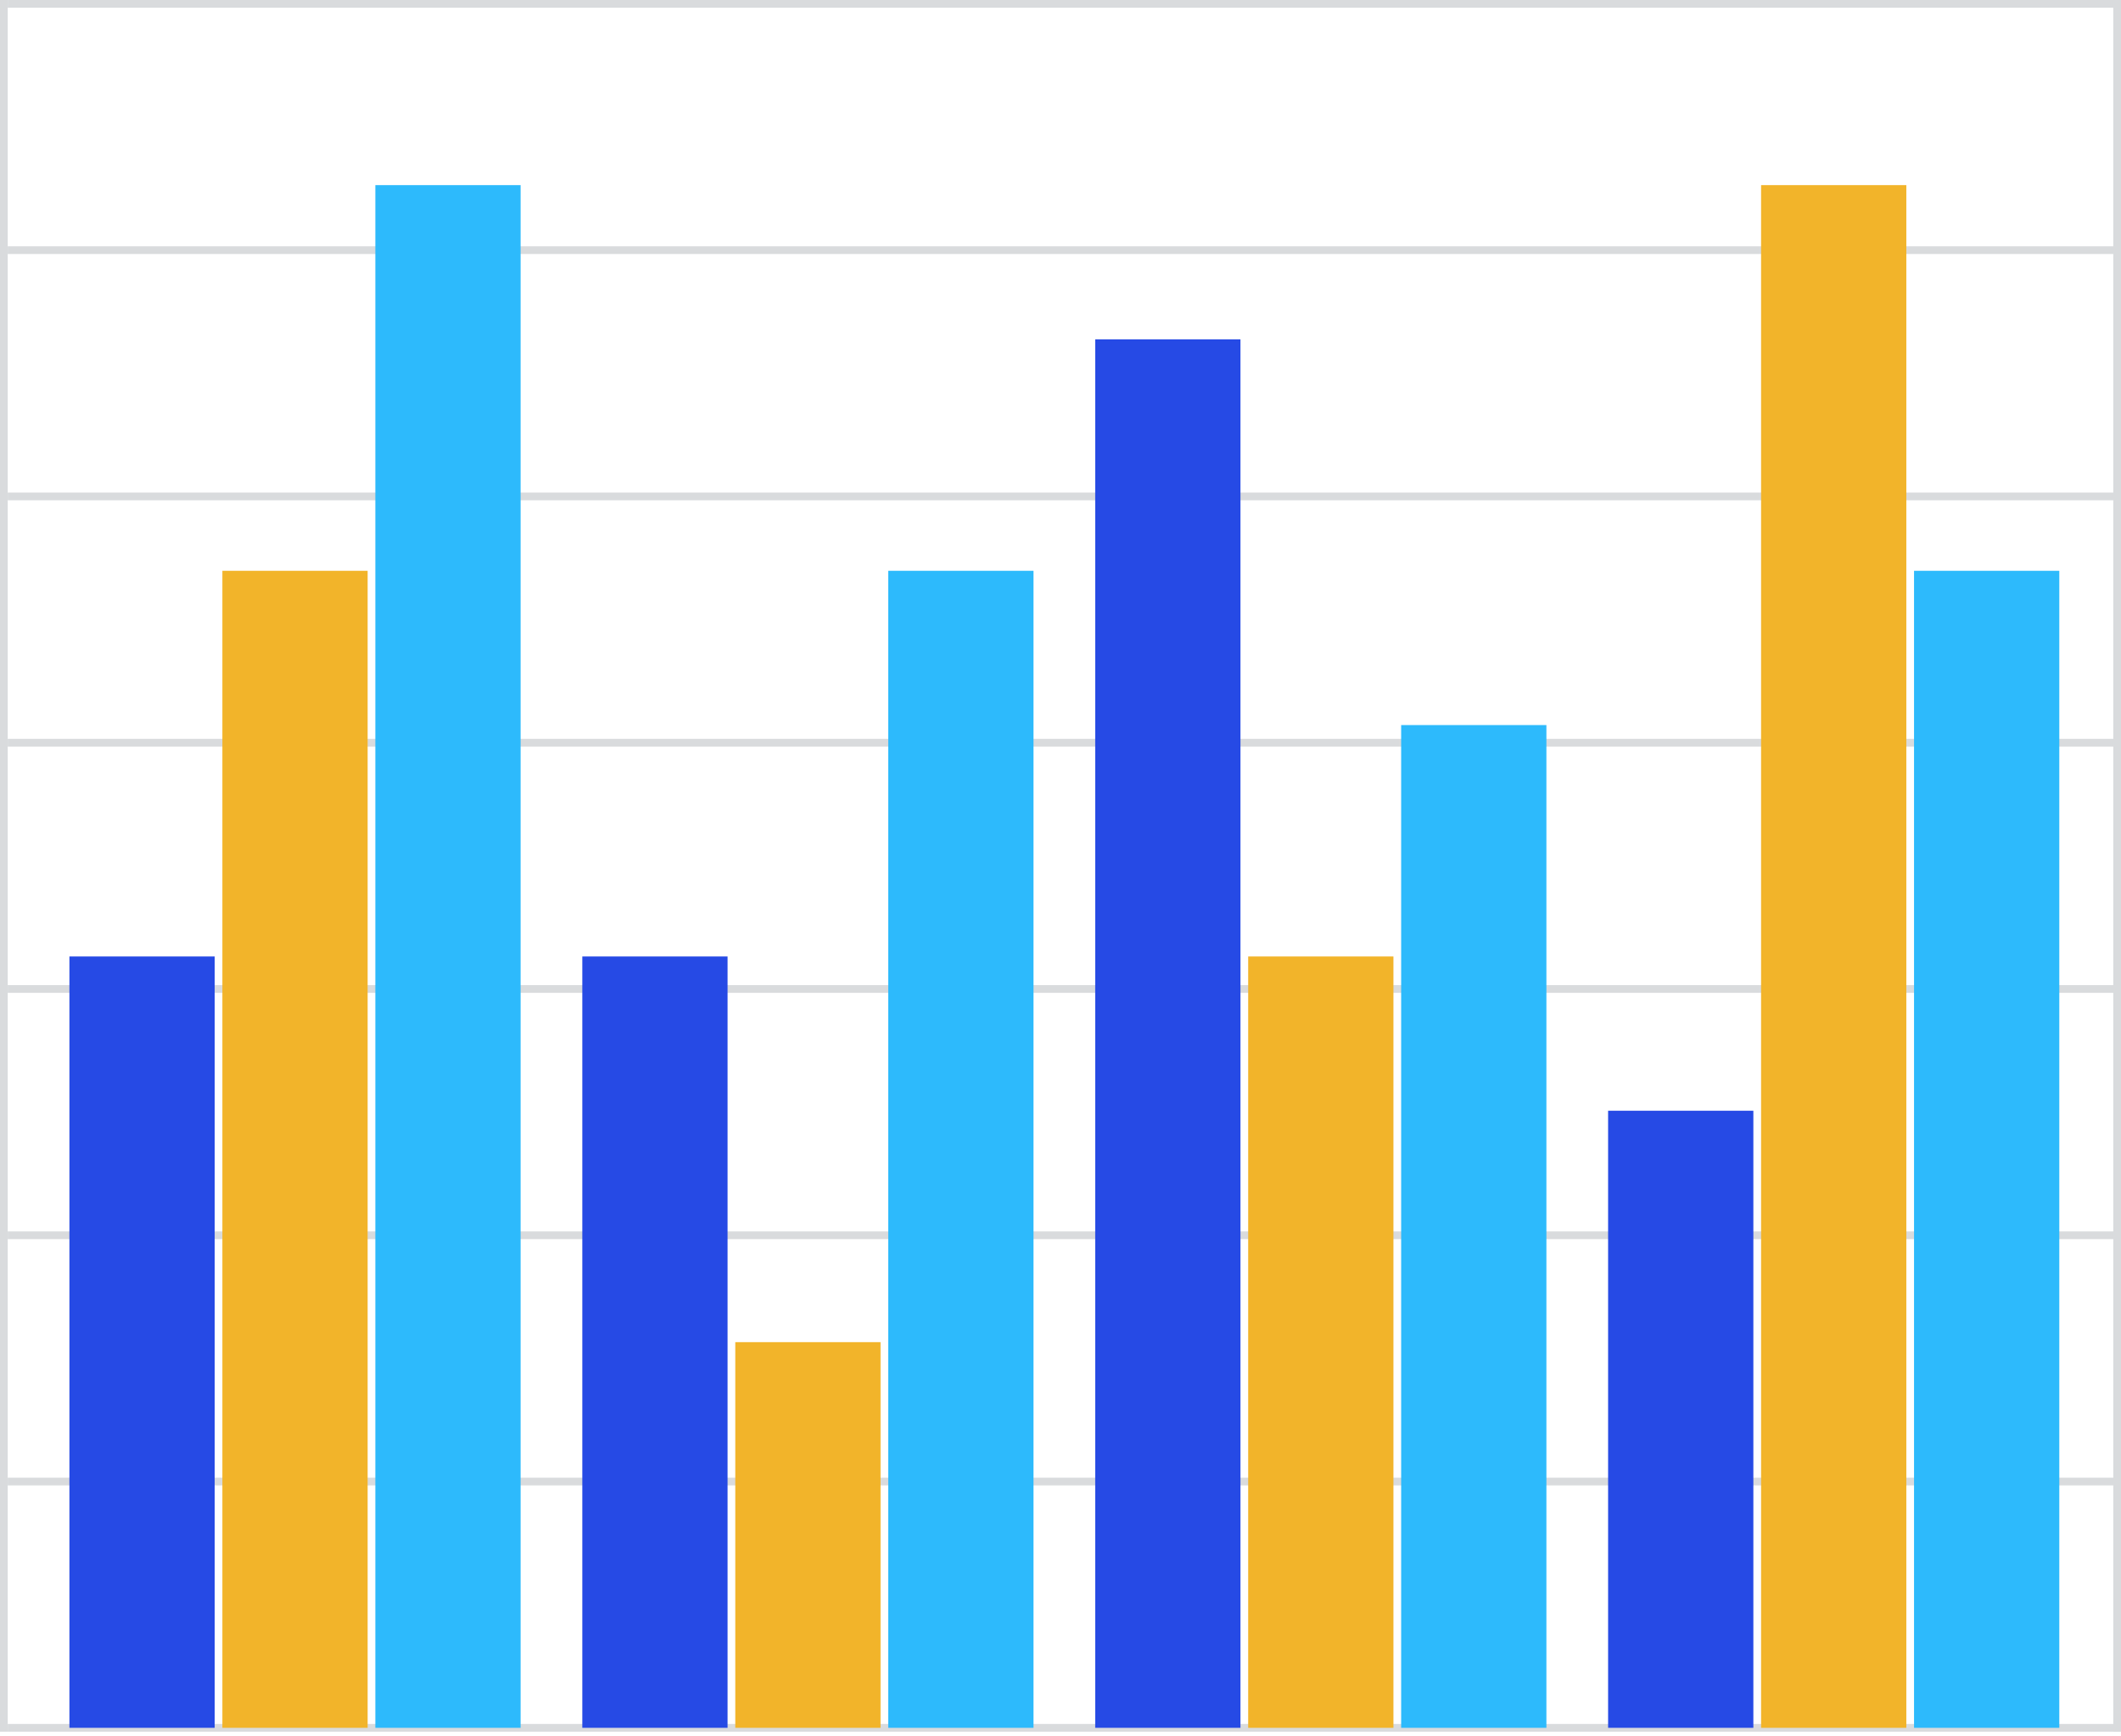
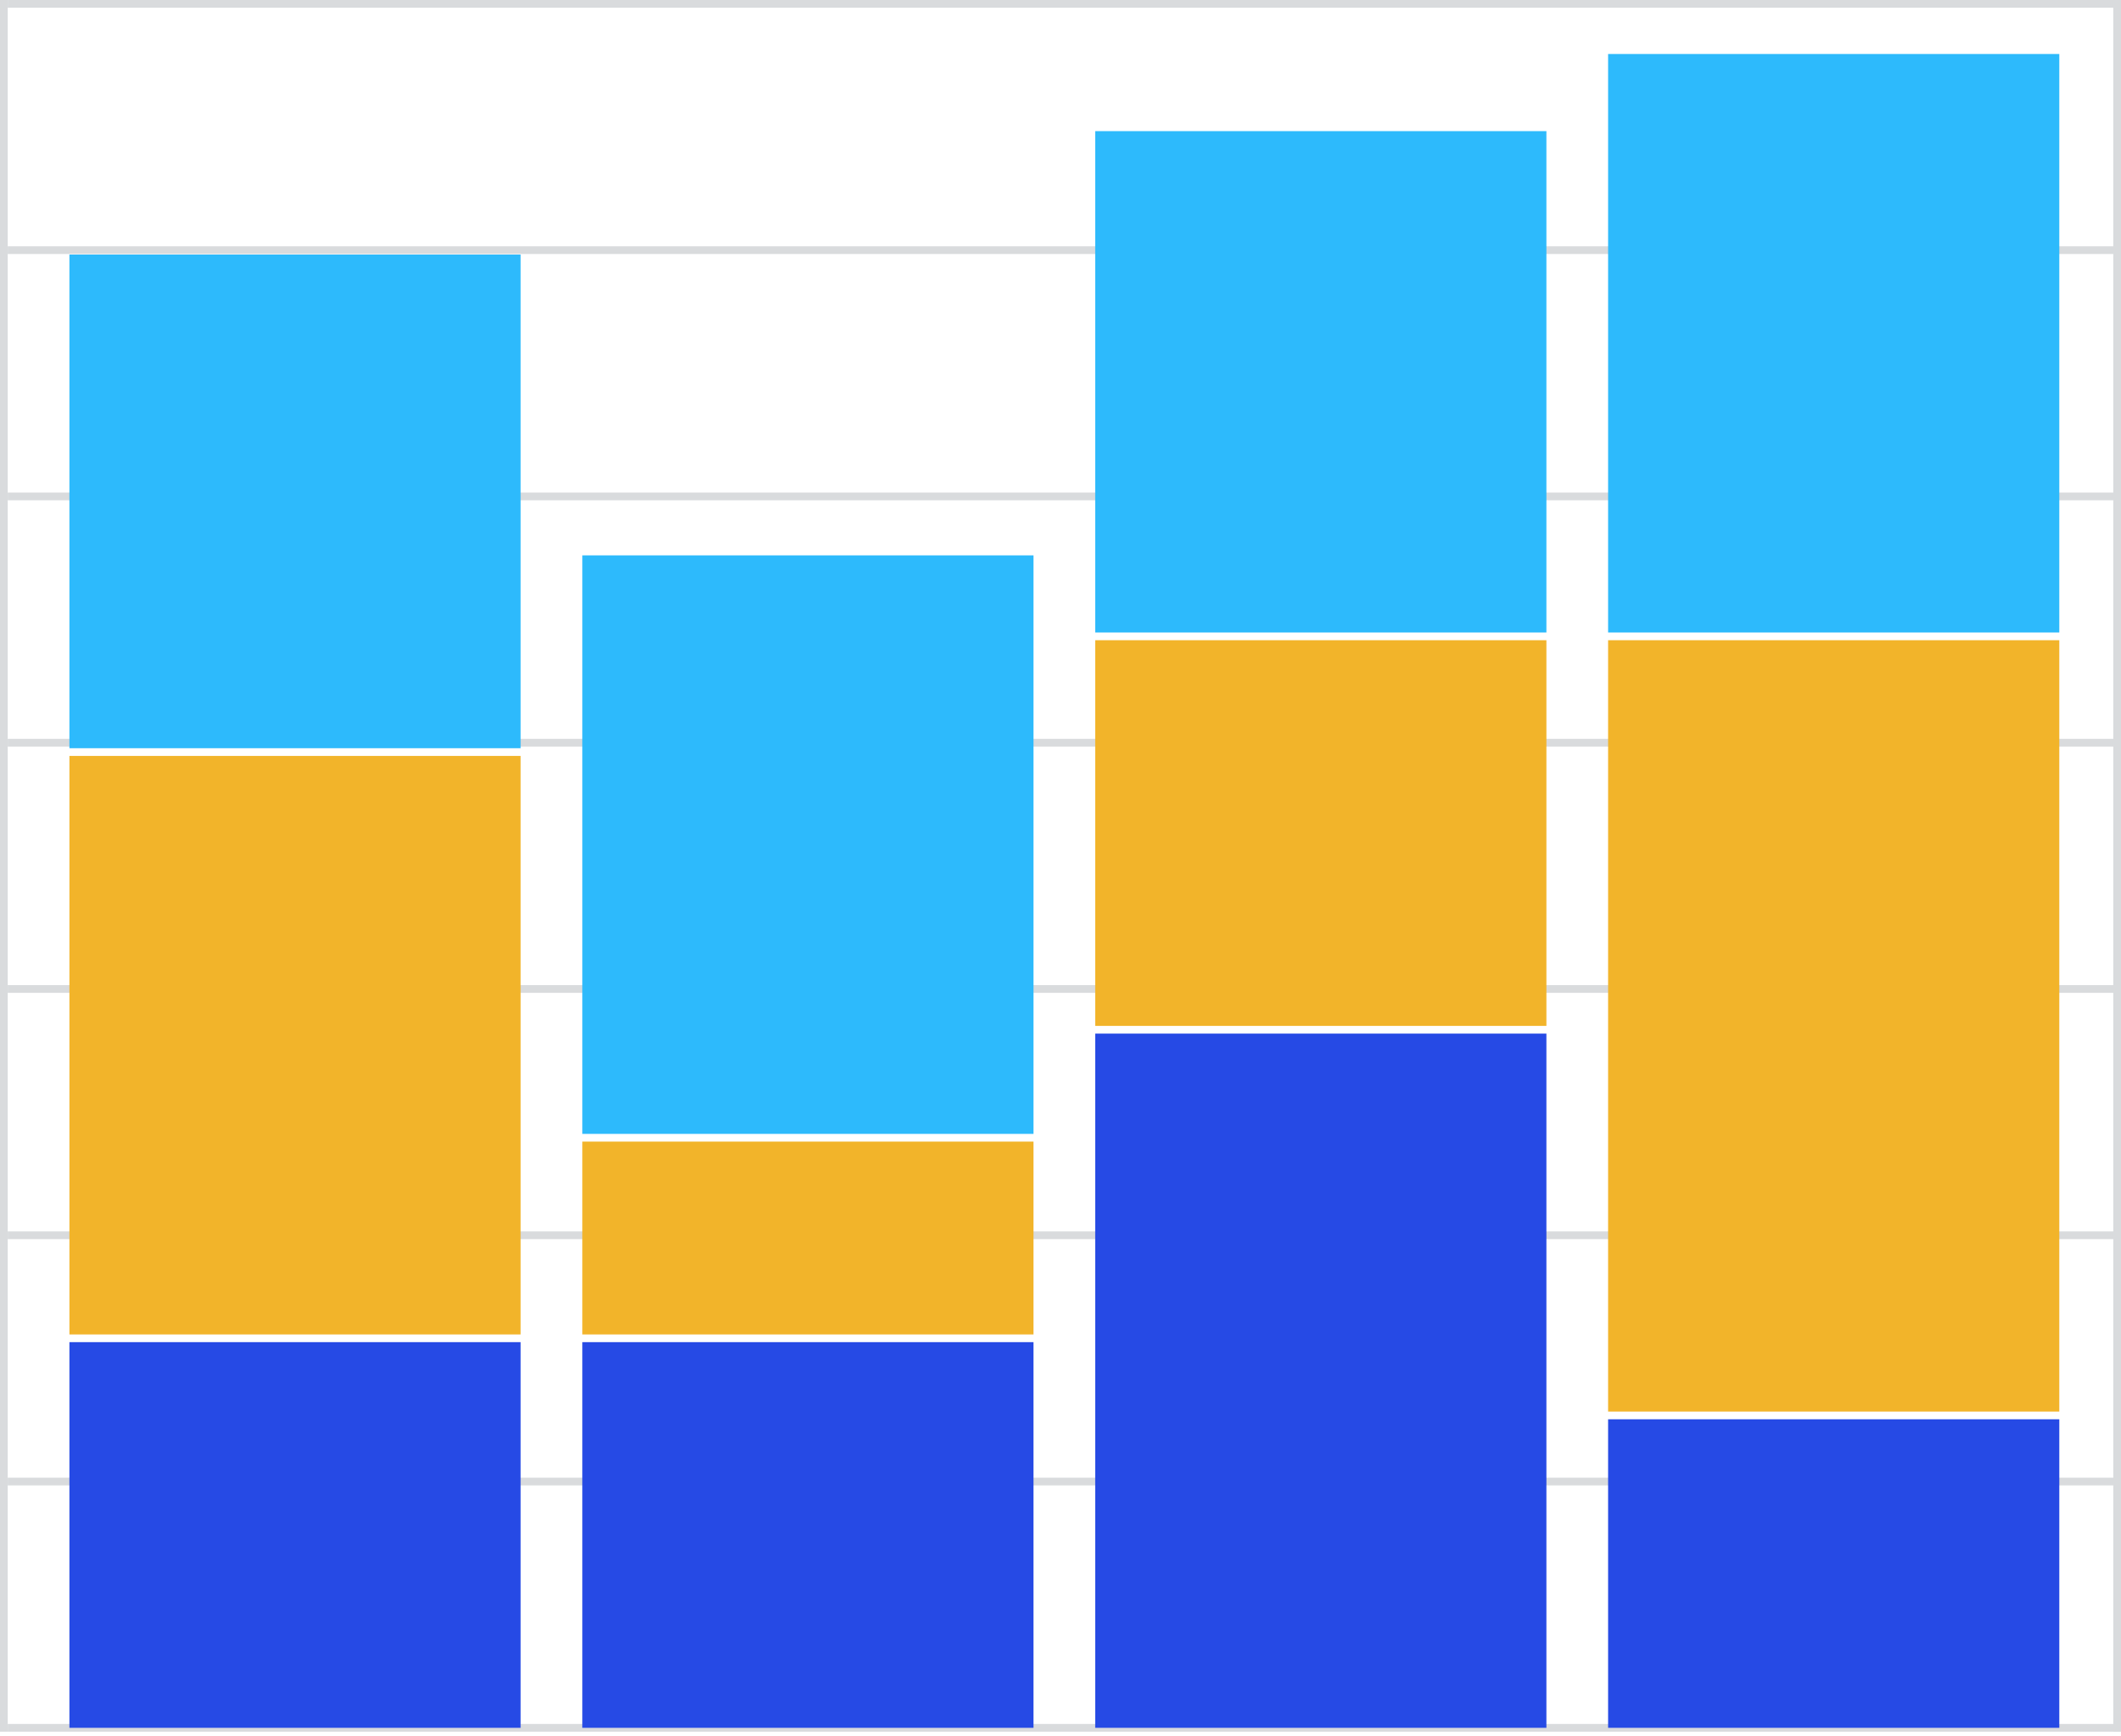
<svg xmlns="http://www.w3.org/2000/svg" width="275" height="225" viewBox="0 0 275 225" fill="none">
  <line x1="1" y1="0.5" x2="275" y2="0.5" stroke="#D9DBDD" />
  <line x1="1" y1="32.429" x2="275" y2="32.429" stroke="#D9DBDD" />
  <line x1="1" y1="64.357" x2="275" y2="64.357" stroke="#D9DBDD" />
  <line x1="1" y1="96.286" x2="275" y2="96.286" stroke="#D9DBDD" />
  <line x1="1" y1="128.214" x2="275" y2="128.214" stroke="#D9DBDD" />
  <line x1="1" y1="160.143" x2="275" y2="160.143" stroke="#D9DBDD" />
  <line x1="1" y1="192.071" x2="275" y2="192.071" stroke="#D9DBDD" />
  <line x1="1" y1="224" x2="275" y2="224" stroke="#D9DBDD" />
  <line x1="0.5" y1="224.5" x2="0.5" stroke="#D9DBDD" />
  <line x1="274.5" y1="224.5" x2="274.5" stroke="#D9DBDD" />
-   <rect width="18.833" height="100" transform="matrix(-1 0 0 1 27.8334 124)" fill="#264AE5" />
-   <rect width="18.833" height="150" transform="matrix(-1 0 0 1 47.6666 74)" fill="#F2B42A" />
-   <rect width="18.833" height="200" transform="matrix(-1 0 0 1 67.5 24)" fill="#2DBAFC" />
-   <rect width="18.833" height="100" transform="matrix(-1 0 0 1 94.3334 124)" fill="#264AE5" />
-   <rect width="18.833" height="50" transform="matrix(-1 0 0 1 114.167 174)" fill="#F2B42A" />
-   <rect width="18.833" height="150" transform="matrix(-1 0 0 1 134 74)" fill="#2DBAFC" />
-   <rect width="18.833" height="180" transform="matrix(-1 0 0 1 160.833 44)" fill="#264AE5" />
-   <rect width="18.833" height="100" transform="matrix(-1 0 0 1 180.667 124)" fill="#F2B42A" />
-   <rect width="18.833" height="130" transform="matrix(-1 0 0 1 200.5 94)" fill="#2DBAFC" />
-   <rect width="18.833" height="80" transform="matrix(-1 0 0 1 227.333 144)" fill="#264AE5" />
-   <rect width="18.833" height="200" transform="matrix(-1 0 0 1 247.167 24)" fill="#F2B42A" />
-   <rect width="18.833" height="150" transform="matrix(-1 0 0 1 267 74)" fill="#2DBAFC" />
+   <rect width="58.5" height="64" transform="matrix(-1 0 0 1 67.5 33)" fill="#2DBAFC" />
+   <rect width="58.5" height="75" transform="matrix(-1 0 0 1 67.5 98)" fill="#F2B42A" />
+   <rect width="58.5" height="50" transform="matrix(-1 0 0 1 67.5 174)" fill="#264AE5" />
+   <rect width="58.5" height="75" transform="matrix(-1 0 0 1 134 72)" fill="#2DBAFC" />
+   <rect width="58.5" height="25" transform="matrix(-1 0 0 1 134 148)" fill="#F2B42A" />
+   <rect width="58.5" height="50" transform="matrix(-1 0 0 1 134 174)" fill="#264AE5" />
+   <rect width="58.5" height="65" transform="matrix(-1 0 0 1 200.5 17)" fill="#2DBAFC" />
+   <rect width="58.5" height="50" transform="matrix(-1 0 0 1 200.5 83)" fill="#F2B42A" />
+   <rect width="58.5" height="90" transform="matrix(-1 0 0 1 200.5 134)" fill="#264AE5" />
+   <rect width="58.5" height="75" transform="matrix(-1 0 0 1 267 7)" fill="#2DBAFC" />
+   <rect width="58.5" height="100" transform="matrix(-1 0 0 1 267 83)" fill="#F2B42A" />
+   <rect width="58.5" height="40" transform="matrix(-1 0 0 1 267 184)" fill="#264AE5" />
</svg>
